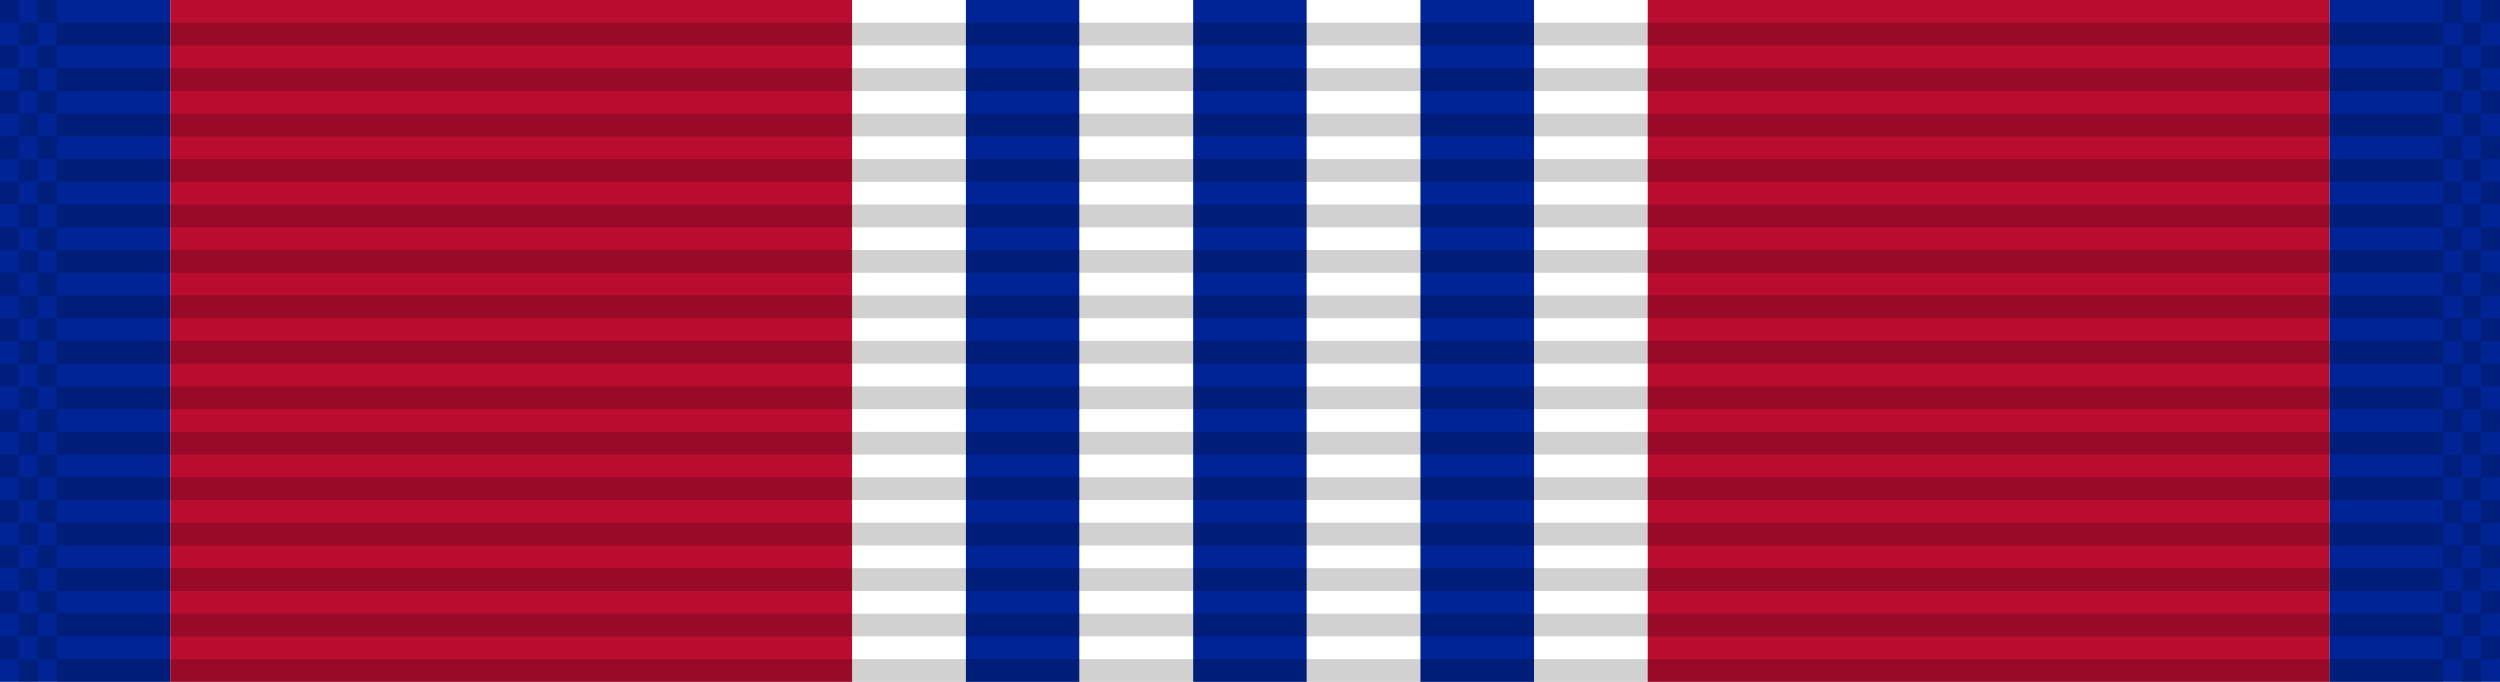
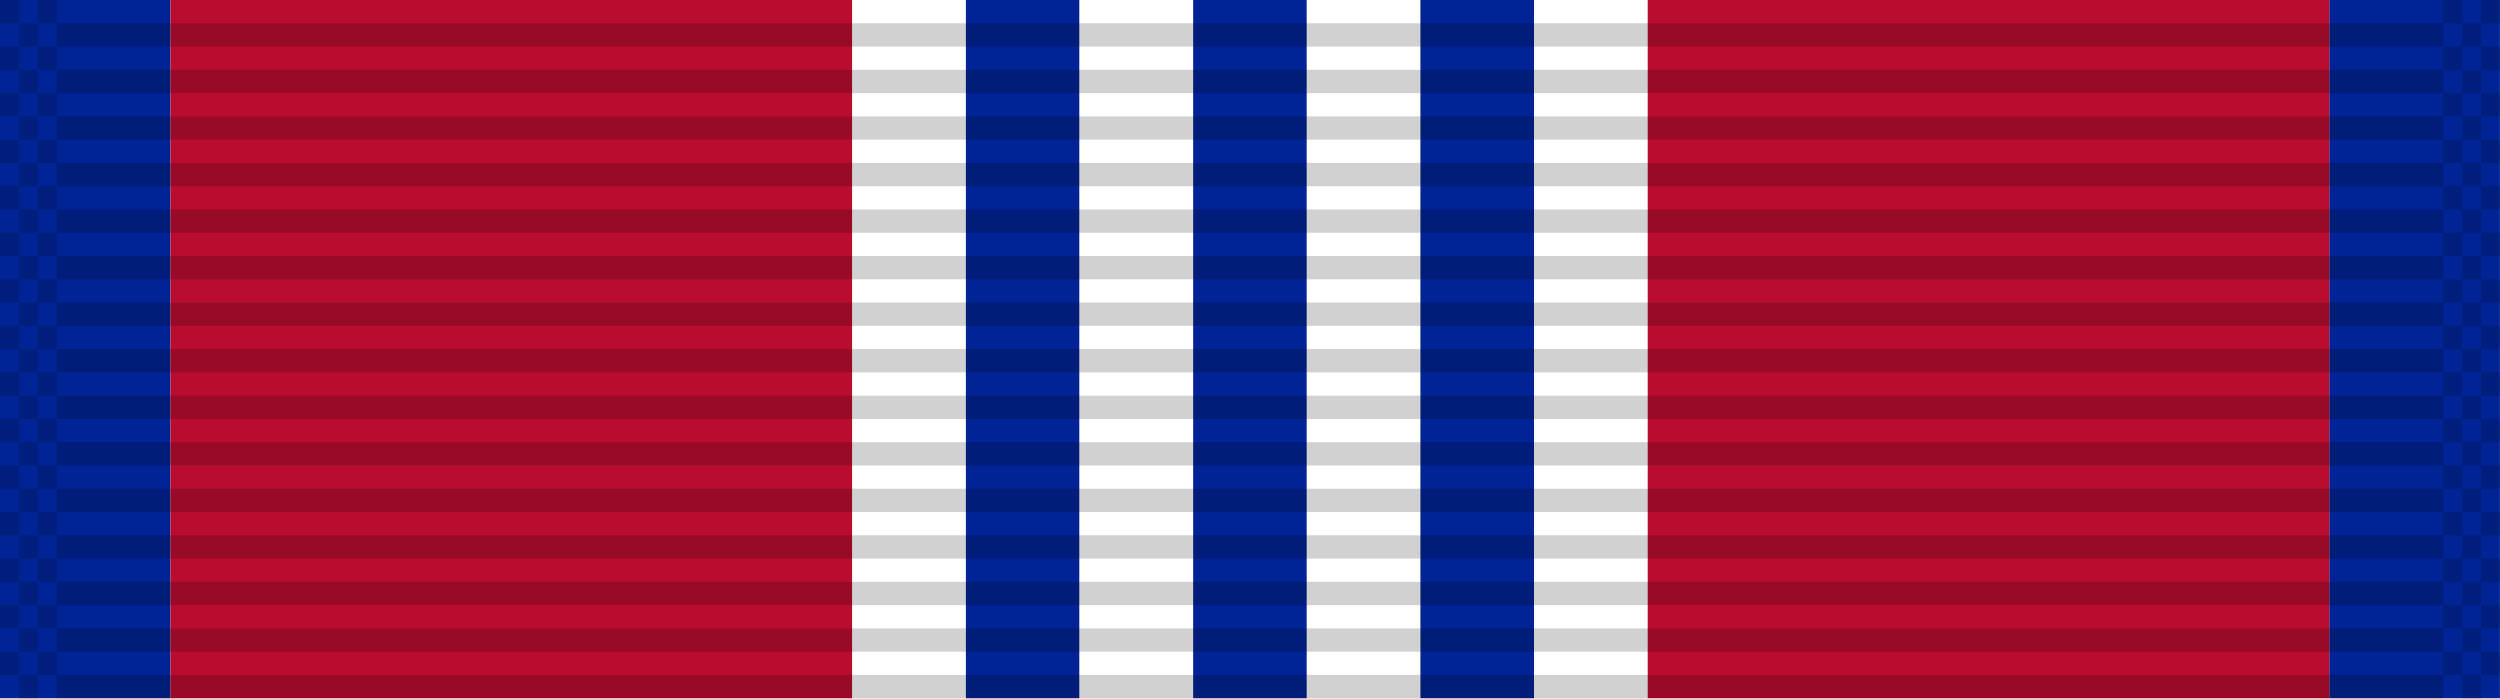
- <svg xmlns="http://www.w3.org/2000/svg" xmlns:xlink="http://www.w3.org/1999/xlink" width="34.925mm" height="9.525mm" viewBox="0 0 34.925 9.525" version="1.1" id="svg1179">
+ <svg xmlns="http://www.w3.org/2000/svg" xmlns:xlink="http://www.w3.org/1999/xlink" width="29.369mm" height="8.202mm" viewBox="0 0 29.369 8.202" version="1.1" id="svg1179">
  <defs id="defs1173" />
  <g id="layer1" transform="translate(178.2759,-482.831)">
-     <rect style="opacity:1;fill:#002395;fill-opacity:1;stroke:none;stroke-width:0.021;stroke-miterlimit:4;stroke-dasharray:none;stroke-dashoffset:0;stroke-opacity:1" id="rect3799" width="2.381" height="9.525" x="-178.276" y="482.831" />
-     <rect y="482.831" x="-175.895" height="9.525" width="9.525" id="rect3801" style="opacity:1;fill:#ba0c2f;fill-opacity:1;stroke:none;stroke-width:0.041;stroke-miterlimit:4;stroke-dasharray:none;stroke-dashoffset:0;stroke-opacity:1" />
-     <rect style="opacity:1;fill:#ffffff;fill-opacity:1;stroke:none;stroke-width:0.017;stroke-miterlimit:4;stroke-dasharray:none;stroke-dashoffset:0;stroke-opacity:1" id="rect3803" width="1.587" height="9.525" x="-166.37" y="482.831" />
-     <rect y="482.831" x="-164.782" height="9.525" width="1.587" id="rect3805" style="opacity:1;fill:#002395;fill-opacity:1;stroke:none;stroke-width:0.017;stroke-miterlimit:4;stroke-dasharray:none;stroke-dashoffset:0;stroke-opacity:1" />
-     <rect y="482.831" x="-163.195" height="9.525" width="1.587" id="rect3807" style="opacity:1;fill:#ffffff;fill-opacity:1;stroke:none;stroke-width:0.017;stroke-miterlimit:4;stroke-dasharray:none;stroke-dashoffset:0;stroke-opacity:1" />
-     <rect style="opacity:1;fill:#002395;fill-opacity:1;stroke:none;stroke-width:0.017;stroke-miterlimit:4;stroke-dasharray:none;stroke-dashoffset:0;stroke-opacity:1" id="rect3809" width="1.587" height="9.525" x="-161.607" y="482.831" />
-     <rect style="opacity:1;fill:#ffffff;fill-opacity:1;stroke:none;stroke-width:0.017;stroke-miterlimit:4;stroke-dasharray:none;stroke-dashoffset:0;stroke-opacity:1" id="rect3811" width="1.587" height="9.525" x="-160.02" y="482.831" />
-     <rect y="482.831" x="-158.432" height="9.525" width="1.587" id="rect3813" style="opacity:1;fill:#002395;fill-opacity:1;stroke:none;stroke-width:0.017;stroke-miterlimit:4;stroke-dasharray:none;stroke-dashoffset:0;stroke-opacity:1" />
-     <rect style="opacity:1;fill:#ffffff;fill-opacity:1;stroke:none;stroke-width:0.017;stroke-miterlimit:4;stroke-dasharray:none;stroke-dashoffset:0;stroke-opacity:1" id="rect3815" width="1.587" height="9.525" x="-156.845" y="482.831" />
-     <rect style="opacity:1;fill:#ba0c2f;fill-opacity:1;stroke:none;stroke-width:0.041;stroke-miterlimit:4;stroke-dasharray:none;stroke-dashoffset:0;stroke-opacity:1" id="rect3817" width="9.525" height="9.525" x="-155.257" y="482.831" />
-     <rect y="482.831" x="-145.732" height="9.525" width="2.381" id="rect3819" style="opacity:1;fill:#002395;fill-opacity:1;stroke:none;stroke-width:0.021;stroke-miterlimit:4;stroke-dasharray:none;stroke-dashoffset:0;stroke-opacity:1" />
-     <g id="g6508-12" transform="translate(-248.835,338.5421)">
-       <g id="g5723-38" transform="matrix(0.9545455,0,0,1,-1.205144,-26.73562)">
-         <rect style="fill:#000000;fill-opacity:0.18;stroke:none;stroke-width:0.856" width="34.925" height="0.318" x="76.013" y="171.342" id="use5371-58" />
-         <use id="use5680-15" transform="translate(0,0.635)" xlink:href="#use5371-58" y="0" x="0" width="100%" height="100%" />
-         <use id="use5682-38" transform="translate(0,1.27)" xlink:href="#use5371-58" y="0" x="0" width="100%" height="100%" />
-         <use id="use5684-91" transform="translate(0,1.905)" xlink:href="#use5371-58" y="0" x="0" width="100%" height="100%" />
-         <use id="use5686-45" transform="translate(0,2.54)" xlink:href="#use5371-58" y="0" x="0" width="100%" height="100%" />
-         <use id="use5688-69" transform="translate(0,3.175)" xlink:href="#use5371-58" y="0" x="0" width="100%" height="100%" />
-         <use id="use5690-28" transform="translate(0,3.81)" xlink:href="#use5371-58" y="0" x="0" width="100%" height="100%" />
-         <use id="use5692-691" transform="translate(0,4.445)" xlink:href="#use5371-58" y="0" x="0" width="100%" height="100%" />
-         <use id="use5694-72" transform="translate(0,5.08)" xlink:href="#use5371-58" y="0" x="0" width="100%" height="100%" />
-         <use id="use5696-67" transform="translate(0,5.715)" xlink:href="#use5371-58" y="0" x="0" width="100%" height="100%" />
-         <use id="use5698-33" transform="translate(0,6.35)" xlink:href="#use5371-58" y="0" x="0" width="100%" height="100%" />
-         <use id="use5700-855" transform="translate(0,6.985)" xlink:href="#use5371-58" y="0" x="0" width="100%" height="100%" />
-         <use id="use5702-68" transform="translate(0,7.62)" xlink:href="#use5371-58" y="0" x="0" width="100%" height="100%" />
-         <use id="use5704-236" transform="translate(0,8.255)" xlink:href="#use5371-58" y="0" x="0" width="100%" height="100%" />
-         <use id="use5706-61" transform="translate(0,8.89)" xlink:href="#use5371-58" y="0" x="0" width="100%" height="100%" />
+     <rect style="opacity:1;fill:#002395;fill-opacity:1;stroke:none;stroke-width:0.021;stroke-miterlimit:4;stroke-dasharray:none;stroke-dashoffset:0;stroke-opacity:1" id="rect3799" width="2.002" height="8.202" x="-178.276" y="482.831" />
+     <rect y="482.831" x="-176.273" height="8.202" width="8.01" id="rect3801" style="opacity:1;fill:#ba0c2f;fill-opacity:1;stroke:none;stroke-width:0.041;stroke-miterlimit:4;stroke-dasharray:none;stroke-dashoffset:0;stroke-opacity:1" />
+     <rect style="opacity:1;fill:#ffffff;fill-opacity:1;stroke:none;stroke-width:0.017;stroke-miterlimit:4;stroke-dasharray:none;stroke-dashoffset:0;stroke-opacity:1" id="rect3803" width="1.335" height="8.202" x="-168.264" y="482.831" />
+     <rect y="482.831" x="-166.929" height="8.202" width="1.335" id="rect3805" style="opacity:1;fill:#002395;fill-opacity:1;stroke:none;stroke-width:0.017;stroke-miterlimit:4;stroke-dasharray:none;stroke-dashoffset:0;stroke-opacity:1" />
+     <rect y="482.831" x="-165.594" height="8.202" width="1.335" id="rect3807" style="opacity:1;fill:#ffffff;fill-opacity:1;stroke:none;stroke-width:0.017;stroke-miterlimit:4;stroke-dasharray:none;stroke-dashoffset:0;stroke-opacity:1" />
+     <rect style="opacity:1;fill:#002395;fill-opacity:1;stroke:none;stroke-width:0.017;stroke-miterlimit:4;stroke-dasharray:none;stroke-dashoffset:0;stroke-opacity:1" id="rect3809" width="1.335" height="8.202" x="-164.259" y="482.831" />
+     <rect style="opacity:1;fill:#ffffff;fill-opacity:1;stroke:none;stroke-width:0.017;stroke-miterlimit:4;stroke-dasharray:none;stroke-dashoffset:0;stroke-opacity:1" id="rect3811" width="1.335" height="8.202" x="-162.924" y="482.831" />
+     <rect y="482.831" x="-161.589" height="8.202" width="1.335" id="rect3813" style="opacity:1;fill:#002395;fill-opacity:1;stroke:none;stroke-width:0.017;stroke-miterlimit:4;stroke-dasharray:none;stroke-dashoffset:0;stroke-opacity:1" />
+     <rect style="opacity:1;fill:#ffffff;fill-opacity:1;stroke:none;stroke-width:0.017;stroke-miterlimit:4;stroke-dasharray:none;stroke-dashoffset:0;stroke-opacity:1" id="rect3815" width="1.335" height="8.202" x="-160.254" y="482.831" />
+     <rect style="opacity:1;fill:#ba0c2f;fill-opacity:1;stroke:none;stroke-width:0.041;stroke-miterlimit:4;stroke-dasharray:none;stroke-dashoffset:0;stroke-opacity:1" id="rect3817" width="8.01" height="8.202" x="-158.919" y="482.831" />
+     <rect y="482.831" x="-150.91" height="8.202" width="2.002" id="rect3819" style="opacity:1;fill:#002395;fill-opacity:1;stroke:none;stroke-width:0.021;stroke-miterlimit:4;stroke-dasharray:none;stroke-dashoffset:0;stroke-opacity:1" />
+     <g id="g6508-12" transform="matrix(0.8409091,0,0,0.8611108,-237.6097,358.5823)" style="stroke-width:1.175">
+       <g id="g5723-38" transform="matrix(0.9545455,0,0,1,-1.205144,-26.73562)" style="stroke-width:1.175">
+         <rect style="fill:#000000;fill-opacity:0.18;stroke:none;stroke-width:1.006" width="34.925" height="0.318" x="76.013" y="171.342" id="use5371-58" />
+         <use id="use5680-15" transform="translate(0,0.635)" xlink:href="#use5371-58" y="0" x="0" width="100%" height="100%" style="stroke-width:1.175" />
+         <use id="use5682-38" transform="translate(0,1.27)" xlink:href="#use5371-58" y="0" x="0" width="100%" height="100%" style="stroke-width:1.175" />
+         <use id="use5684-91" transform="translate(0,1.905)" xlink:href="#use5371-58" y="0" x="0" width="100%" height="100%" style="stroke-width:1.175" />
+         <use id="use5686-45" transform="translate(0,2.54)" xlink:href="#use5371-58" y="0" x="0" width="100%" height="100%" style="stroke-width:1.175" />
+         <use id="use5688-69" transform="translate(0,3.175)" xlink:href="#use5371-58" y="0" x="0" width="100%" height="100%" style="stroke-width:1.175" />
+         <use id="use5690-28" transform="translate(0,3.81)" xlink:href="#use5371-58" y="0" x="0" width="100%" height="100%" style="stroke-width:1.175" />
+         <use id="use5692-691" transform="translate(0,4.445)" xlink:href="#use5371-58" y="0" x="0" width="100%" height="100%" style="stroke-width:1.175" />
+         <use id="use5694-72" transform="translate(0,5.08)" xlink:href="#use5371-58" y="0" x="0" width="100%" height="100%" style="stroke-width:1.175" />
+         <use id="use5696-67" transform="translate(0,5.715)" xlink:href="#use5371-58" y="0" x="0" width="100%" height="100%" style="stroke-width:1.175" />
+         <use id="use5698-33" transform="translate(0,6.35)" xlink:href="#use5371-58" y="0" x="0" width="100%" height="100%" style="stroke-width:1.175" />
+         <use id="use5700-855" transform="translate(0,6.985)" xlink:href="#use5371-58" y="0" x="0" width="100%" height="100%" style="stroke-width:1.175" />
+         <use id="use5702-68" transform="translate(0,7.62)" xlink:href="#use5371-58" y="0" x="0" width="100%" height="100%" style="stroke-width:1.175" />
+         <use id="use5704-236" transform="translate(0,8.255)" xlink:href="#use5371-58" y="0" x="0" width="100%" height="100%" style="stroke-width:1.175" />
+         <use id="use5706-61" transform="translate(0,8.89)" xlink:href="#use5371-58" y="0" x="0" width="100%" height="100%" style="stroke-width:1.175" />
      </g>
-       <g id="g6302-93" transform="translate(1.794093)">
-         <rect y="144.289" x="68.765" height="0.318" width="0.265" id="rect6165-856" style="opacity:1;fill:#001215;fill-opacity:0.196;stroke:none;stroke-width:0.025;stroke-miterlimit:4;stroke-dasharray:none;stroke-dashoffset:0;stroke-opacity:1" />
-         <use id="use6169-64" transform="translate(0,0.635)" xlink:href="#rect6165-856" y="0" x="0" width="100%" height="100%" />
-         <use id="use6171-840" transform="translate(0,1.27)" xlink:href="#rect6165-856" y="0" x="0" width="100%" height="100%" />
-         <use id="use6173-00" transform="translate(0,1.905)" xlink:href="#rect6165-856" y="0" x="0" width="100%" height="100%" />
-         <use id="use6175-04" transform="translate(0,2.54)" xlink:href="#rect6165-856" y="0" x="0" width="100%" height="100%" />
-         <use id="use6177-02" transform="translate(0,3.175)" xlink:href="#rect6165-856" y="0" x="0" width="100%" height="100%" />
-         <use id="use6179-332" transform="translate(0,3.81)" xlink:href="#rect6165-856" y="0" x="0" width="100%" height="100%" />
-         <use id="use6181-04" transform="translate(0,4.445)" xlink:href="#rect6165-856" y="0" x="0" width="100%" height="100%" />
-         <use id="use6183-69" transform="translate(0,5.08)" xlink:href="#rect6165-856" y="0" x="0" width="100%" height="100%" />
-         <use id="use6185-39" transform="translate(0,5.715)" xlink:href="#rect6165-856" y="0" x="0" width="100%" height="100%" />
-         <use id="use6187-255" transform="translate(0,6.35)" xlink:href="#rect6165-856" y="0" x="0" width="100%" height="100%" />
-         <use id="use6189-99" transform="translate(0,6.985)" xlink:href="#rect6165-856" y="0" x="0" width="100%" height="100%" />
-         <use id="use6191-126" transform="translate(0,7.62)" xlink:href="#rect6165-856" y="0" x="0" width="100%" height="100%" />
-         <use id="use6193-408" transform="translate(0,8.255)" xlink:href="#rect6165-856" y="0" x="0" width="100%" height="100%" />
-         <use id="use6195-72" transform="translate(0,8.89)" xlink:href="#rect6165-856" y="0" x="0" width="100%" height="100%" />
-         <use id="use6197-45" transform="translate(0.2645833,0.3175)" xlink:href="#rect6165-856" y="0" x="0" width="100%" height="100%" />
-         <use id="use6199-663" transform="translate(0.2645833,0.9525)" xlink:href="#rect6165-856" y="0" x="0" width="100%" height="100%" />
-         <use id="use6201-107" transform="translate(0.2645833,1.5875)" xlink:href="#rect6165-856" y="0" x="0" width="100%" height="100%" />
-         <use id="use6203-81" transform="translate(0.2645833,2.2225)" xlink:href="#rect6165-856" y="0" x="0" width="100%" height="100%" />
-         <use id="use6205-55" transform="translate(0.2645833,2.8575)" xlink:href="#rect6165-856" y="0" x="0" width="100%" height="100%" />
-         <use id="use6207-08" transform="translate(0.2645833,3.4925)" xlink:href="#rect6165-856" y="0" x="0" width="100%" height="100%" />
-         <use id="use6209-52" transform="translate(0.2645833,4.1275)" xlink:href="#rect6165-856" y="0" x="0" width="100%" height="100%" />
-         <use id="use6211-97" transform="translate(0.2645833,4.7625)" xlink:href="#rect6165-856" y="0" x="0" width="100%" height="100%" />
-         <use id="use6213-863" transform="translate(0.2645833,5.3975)" xlink:href="#rect6165-856" y="0" x="0" width="100%" height="100%" />
-         <use id="use6215-13" transform="translate(0.2645833,6.0325)" xlink:href="#rect6165-856" y="0" x="0" width="100%" height="100%" />
-         <use id="use6217-92" transform="translate(0.2645833,6.6675)" xlink:href="#rect6165-856" y="0" x="0" width="100%" height="100%" />
-         <use id="use6219-073" transform="translate(0.2645833,7.3025)" xlink:href="#rect6165-856" y="0" x="0" width="100%" height="100%" />
-         <use id="use6221-82" transform="translate(0.2645833,7.9375)" xlink:href="#rect6165-856" y="0" x="0" width="100%" height="100%" />
-         <use id="use6223-232" transform="translate(0.2645833,8.5725)" xlink:href="#rect6165-856" y="0" x="0" width="100%" height="100%" />
-         <use id="use6225-94" transform="translate(0.2645833,9.2075)" xlink:href="#rect6165-856" y="0" x="0" width="100%" height="100%" />
-         <use height="100%" width="100%" id="use6227-30" transform="translate(0.5291672)" xlink:href="#rect6165-856" y="0" x="0" />
-         <use height="100%" width="100%" id="use6229-36" transform="translate(0.5291672,0.6349999)" xlink:href="#rect6165-856" y="0" x="0" />
-         <use height="100%" width="100%" id="use6231-542" transform="translate(0.5291672,1.27)" xlink:href="#rect6165-856" y="0" x="0" />
-         <use height="100%" width="100%" id="use6233-83" transform="translate(0.5291672,1.905)" xlink:href="#rect6165-856" y="0" x="0" />
-         <use height="100%" width="100%" id="use6235-15" transform="translate(0.5291672,2.54)" xlink:href="#rect6165-856" y="0" x="0" />
-         <use height="100%" width="100%" id="use6237-026" transform="translate(0.5291672,3.175)" xlink:href="#rect6165-856" y="0" x="0" />
-         <use height="100%" width="100%" id="use6239-941" transform="translate(0.5291672,3.81)" xlink:href="#rect6165-856" y="0" x="0" />
-         <use height="100%" width="100%" id="use6241-98" transform="translate(0.5291672,4.445)" xlink:href="#rect6165-856" y="0" x="0" />
-         <use height="100%" width="100%" id="use6243-51" transform="translate(0.5291672,5.08)" xlink:href="#rect6165-856" y="0" x="0" />
-         <use height="100%" width="100%" id="use6245-77" transform="translate(0.5291672,5.715)" xlink:href="#rect6165-856" y="0" x="0" />
-         <use height="100%" width="100%" id="use6247-88" transform="translate(0.5291672,6.35)" xlink:href="#rect6165-856" y="0" x="0" />
-         <use height="100%" width="100%" id="use6249-088" transform="translate(0.5291672,6.985)" xlink:href="#rect6165-856" y="0" x="0" />
-         <use height="100%" width="100%" id="use6251-71" transform="translate(0.5291672,7.62)" xlink:href="#rect6165-856" y="0" x="0" />
-         <use height="100%" width="100%" id="use6253-622" transform="translate(0.5291672,8.255)" xlink:href="#rect6165-856" y="0" x="0" />
-         <use height="100%" width="100%" id="use6255-106" transform="translate(0.5291672,8.89)" xlink:href="#rect6165-856" y="0" x="0" />
+       <g id="g6302-93" transform="translate(1.794093)" style="stroke-width:1.175">
+         <rect y="144.289" x="68.765" height="0.318" width="0.265" id="rect6165-856" style="opacity:1;fill:#001215;fill-opacity:0.196;stroke:none;stroke-width:0.03;stroke-miterlimit:4;stroke-dasharray:none;stroke-dashoffset:0;stroke-opacity:1" />
+         <use id="use6169-64" transform="translate(0,0.635)" xlink:href="#rect6165-856" y="0" x="0" width="100%" height="100%" style="stroke-width:1.175" />
+         <use id="use6171-840" transform="translate(0,1.27)" xlink:href="#rect6165-856" y="0" x="0" width="100%" height="100%" style="stroke-width:1.175" />
+         <use id="use6173-00" transform="translate(0,1.905)" xlink:href="#rect6165-856" y="0" x="0" width="100%" height="100%" style="stroke-width:1.175" />
+         <use id="use6175-04" transform="translate(0,2.54)" xlink:href="#rect6165-856" y="0" x="0" width="100%" height="100%" style="stroke-width:1.175" />
+         <use id="use6177-02" transform="translate(0,3.175)" xlink:href="#rect6165-856" y="0" x="0" width="100%" height="100%" style="stroke-width:1.175" />
+         <use id="use6179-332" transform="translate(0,3.81)" xlink:href="#rect6165-856" y="0" x="0" width="100%" height="100%" style="stroke-width:1.175" />
+         <use id="use6181-04" transform="translate(0,4.445)" xlink:href="#rect6165-856" y="0" x="0" width="100%" height="100%" style="stroke-width:1.175" />
+         <use id="use6183-69" transform="translate(0,5.08)" xlink:href="#rect6165-856" y="0" x="0" width="100%" height="100%" style="stroke-width:1.175" />
+         <use id="use6185-39" transform="translate(0,5.715)" xlink:href="#rect6165-856" y="0" x="0" width="100%" height="100%" style="stroke-width:1.175" />
+         <use id="use6187-255" transform="translate(0,6.35)" xlink:href="#rect6165-856" y="0" x="0" width="100%" height="100%" style="stroke-width:1.175" />
+         <use id="use6189-99" transform="translate(0,6.985)" xlink:href="#rect6165-856" y="0" x="0" width="100%" height="100%" style="stroke-width:1.175" />
+         <use id="use6191-126" transform="translate(0,7.62)" xlink:href="#rect6165-856" y="0" x="0" width="100%" height="100%" style="stroke-width:1.175" />
+         <use id="use6193-408" transform="translate(0,8.255)" xlink:href="#rect6165-856" y="0" x="0" width="100%" height="100%" style="stroke-width:1.175" />
+         <use id="use6195-72" transform="translate(0,8.89)" xlink:href="#rect6165-856" y="0" x="0" width="100%" height="100%" style="stroke-width:1.175" />
+         <use id="use6197-45" transform="translate(0.2645833,0.3175)" xlink:href="#rect6165-856" y="0" x="0" width="100%" height="100%" style="stroke-width:1.175" />
+         <use id="use6199-663" transform="translate(0.2645833,0.9525)" xlink:href="#rect6165-856" y="0" x="0" width="100%" height="100%" style="stroke-width:1.175" />
+         <use id="use6201-107" transform="translate(0.2645833,1.5875)" xlink:href="#rect6165-856" y="0" x="0" width="100%" height="100%" style="stroke-width:1.175" />
+         <use id="use6203-81" transform="translate(0.2645833,2.2225)" xlink:href="#rect6165-856" y="0" x="0" width="100%" height="100%" style="stroke-width:1.175" />
+         <use id="use6205-55" transform="translate(0.2645833,2.8575)" xlink:href="#rect6165-856" y="0" x="0" width="100%" height="100%" style="stroke-width:1.175" />
+         <use id="use6207-08" transform="translate(0.2645833,3.4925)" xlink:href="#rect6165-856" y="0" x="0" width="100%" height="100%" style="stroke-width:1.175" />
+         <use id="use6209-52" transform="translate(0.2645833,4.1275)" xlink:href="#rect6165-856" y="0" x="0" width="100%" height="100%" style="stroke-width:1.175" />
+         <use id="use6211-97" transform="translate(0.2645833,4.7625)" xlink:href="#rect6165-856" y="0" x="0" width="100%" height="100%" style="stroke-width:1.175" />
+         <use id="use6213-863" transform="translate(0.2645833,5.3975)" xlink:href="#rect6165-856" y="0" x="0" width="100%" height="100%" style="stroke-width:1.175" />
+         <use id="use6215-13" transform="translate(0.2645833,6.0325)" xlink:href="#rect6165-856" y="0" x="0" width="100%" height="100%" style="stroke-width:1.175" />
+         <use id="use6217-92" transform="translate(0.2645833,6.6675)" xlink:href="#rect6165-856" y="0" x="0" width="100%" height="100%" style="stroke-width:1.175" />
+         <use id="use6219-073" transform="translate(0.2645833,7.3025)" xlink:href="#rect6165-856" y="0" x="0" width="100%" height="100%" style="stroke-width:1.175" />
+         <use id="use6221-82" transform="translate(0.2645833,7.9375)" xlink:href="#rect6165-856" y="0" x="0" width="100%" height="100%" style="stroke-width:1.175" />
+         <use id="use6223-232" transform="translate(0.2645833,8.5725)" xlink:href="#rect6165-856" y="0" x="0" width="100%" height="100%" style="stroke-width:1.175" />
+         <use id="use6225-94" transform="translate(0.2645833,9.2075)" xlink:href="#rect6165-856" y="0" x="0" width="100%" height="100%" style="stroke-width:1.175" />
+         <use height="100%" width="100%" id="use6227-30" transform="translate(0.5291672)" xlink:href="#rect6165-856" y="0" x="0" style="stroke-width:1.175" />
+         <use height="100%" width="100%" id="use6229-36" transform="translate(0.5291672,0.6349999)" xlink:href="#rect6165-856" y="0" x="0" style="stroke-width:1.175" />
+         <use height="100%" width="100%" id="use6231-542" transform="translate(0.5291672,1.27)" xlink:href="#rect6165-856" y="0" x="0" style="stroke-width:1.175" />
+         <use height="100%" width="100%" id="use6233-83" transform="translate(0.5291672,1.905)" xlink:href="#rect6165-856" y="0" x="0" style="stroke-width:1.175" />
+         <use height="100%" width="100%" id="use6235-15" transform="translate(0.5291672,2.54)" xlink:href="#rect6165-856" y="0" x="0" style="stroke-width:1.175" />
+         <use height="100%" width="100%" id="use6237-026" transform="translate(0.5291672,3.175)" xlink:href="#rect6165-856" y="0" x="0" style="stroke-width:1.175" />
+         <use height="100%" width="100%" id="use6239-941" transform="translate(0.5291672,3.81)" xlink:href="#rect6165-856" y="0" x="0" style="stroke-width:1.175" />
+         <use height="100%" width="100%" id="use6241-98" transform="translate(0.5291672,4.445)" xlink:href="#rect6165-856" y="0" x="0" style="stroke-width:1.175" />
+         <use height="100%" width="100%" id="use6243-51" transform="translate(0.5291672,5.08)" xlink:href="#rect6165-856" y="0" x="0" style="stroke-width:1.175" />
+         <use height="100%" width="100%" id="use6245-77" transform="translate(0.5291672,5.715)" xlink:href="#rect6165-856" y="0" x="0" style="stroke-width:1.175" />
+         <use height="100%" width="100%" id="use6247-88" transform="translate(0.5291672,6.35)" xlink:href="#rect6165-856" y="0" x="0" style="stroke-width:1.175" />
+         <use height="100%" width="100%" id="use6249-088" transform="translate(0.5291672,6.985)" xlink:href="#rect6165-856" y="0" x="0" style="stroke-width:1.175" />
+         <use height="100%" width="100%" id="use6251-71" transform="translate(0.5291672,7.62)" xlink:href="#rect6165-856" y="0" x="0" style="stroke-width:1.175" />
+         <use height="100%" width="100%" id="use6253-622" transform="translate(0.5291672,8.255)" xlink:href="#rect6165-856" y="0" x="0" style="stroke-width:1.175" />
+         <use height="100%" width="100%" id="use6255-106" transform="translate(0.5291672,8.89)" xlink:href="#rect6165-856" y="0" x="0" style="stroke-width:1.175" />
      </g>
-       <g transform="translate(35.92534)" id="g6394-205">
-         <rect style="opacity:1;fill:#001215;fill-opacity:0.196;stroke:none;stroke-width:0.025;stroke-miterlimit:4;stroke-dasharray:none;stroke-dashoffset:0;stroke-opacity:1" id="rect6304-31" width="0.265" height="0.318" x="68.765" y="144.289" />
-         <use height="100%" width="100%" x="0" y="0" xlink:href="#rect6165-856" transform="translate(0,0.635)" id="use6306-84" />
-         <use height="100%" width="100%" x="0" y="0" xlink:href="#rect6165-856" transform="translate(0,1.27)" id="use6308-36" />
-         <use height="100%" width="100%" x="0" y="0" xlink:href="#rect6165-856" transform="translate(0,1.905)" id="use6310-41" />
-         <use height="100%" width="100%" x="0" y="0" xlink:href="#rect6165-856" transform="translate(0,2.54)" id="use6312-11" />
-         <use height="100%" width="100%" x="0" y="0" xlink:href="#rect6165-856" transform="translate(0,3.175)" id="use6314-40" />
-         <use height="100%" width="100%" x="0" y="0" xlink:href="#rect6165-856" transform="translate(0,3.81)" id="use6316-18" />
-         <use height="100%" width="100%" x="0" y="0" xlink:href="#rect6165-856" transform="translate(0,4.445)" id="use6318-65" />
-         <use height="100%" width="100%" x="0" y="0" xlink:href="#rect6165-856" transform="translate(0,5.08)" id="use6320-86" />
-         <use height="100%" width="100%" x="0" y="0" xlink:href="#rect6165-856" transform="translate(0,5.715)" id="use6322-82" />
-         <use height="100%" width="100%" x="0" y="0" xlink:href="#rect6165-856" transform="translate(0,6.35)" id="use6324-04" />
-         <use height="100%" width="100%" x="0" y="0" xlink:href="#rect6165-856" transform="translate(0,6.985)" id="use6326-884" />
-         <use height="100%" width="100%" x="0" y="0" xlink:href="#rect6165-856" transform="translate(0,7.62)" id="use6328-62" />
-         <use height="100%" width="100%" x="0" y="0" xlink:href="#rect6165-856" transform="translate(0,8.255)" id="use6330-68" />
-         <use height="100%" width="100%" x="0" y="0" xlink:href="#rect6165-856" transform="translate(0,8.89)" id="use6332-350" />
-         <use height="100%" width="100%" x="0" y="0" xlink:href="#rect6165-856" transform="translate(0.2645833,0.3175)" id="use6334-81" />
-         <use height="100%" width="100%" x="0" y="0" xlink:href="#rect6165-856" transform="translate(0.2645833,0.9525)" id="use6336-55" />
-         <use height="100%" width="100%" x="0" y="0" xlink:href="#rect6165-856" transform="translate(0.2645833,1.5875)" id="use6338-783" />
-         <use height="100%" width="100%" x="0" y="0" xlink:href="#rect6165-856" transform="translate(0.2645833,2.2225)" id="use6340-969" />
-         <use height="100%" width="100%" x="0" y="0" xlink:href="#rect6165-856" transform="translate(0.2645833,2.8575)" id="use6342-031" />
-         <use height="100%" width="100%" x="0" y="0" xlink:href="#rect6165-856" transform="translate(0.2645833,3.4925)" id="use6344-62" />
-         <use height="100%" width="100%" x="0" y="0" xlink:href="#rect6165-856" transform="translate(0.2645833,4.1275)" id="use6346-49" />
-         <use height="100%" width="100%" x="0" y="0" xlink:href="#rect6165-856" transform="translate(0.2645833,4.7625)" id="use6348-46" />
-         <use height="100%" width="100%" x="0" y="0" xlink:href="#rect6165-856" transform="translate(0.2645833,5.3975)" id="use6350-97" />
-         <use height="100%" width="100%" x="0" y="0" xlink:href="#rect6165-856" transform="translate(0.2645833,6.0325)" id="use6352-71" />
-         <use height="100%" width="100%" x="0" y="0" xlink:href="#rect6165-856" transform="translate(0.2645833,6.6675)" id="use6354-93" />
-         <use height="100%" width="100%" x="0" y="0" xlink:href="#rect6165-856" transform="translate(0.2645833,7.3025)" id="use6356-89" />
-         <use height="100%" width="100%" x="0" y="0" xlink:href="#rect6165-856" transform="translate(0.2645833,7.9375)" id="use6358-58" />
-         <use height="100%" width="100%" x="0" y="0" xlink:href="#rect6165-856" transform="translate(0.2645833,8.5725)" id="use6360-93" />
-         <use height="100%" width="100%" x="0" y="0" xlink:href="#rect6165-856" transform="translate(0.2645833,9.2075)" id="use6362-27" />
-         <use x="0" y="0" xlink:href="#rect6165-856" transform="translate(0.5291672)" id="use6364-28" width="100%" height="100%" />
-         <use x="0" y="0" xlink:href="#rect6165-856" transform="translate(0.5291672,0.6349999)" id="use6366-50" width="100%" height="100%" />
-         <use x="0" y="0" xlink:href="#rect6165-856" transform="translate(0.5291672,1.27)" id="use6368-15" width="100%" height="100%" />
-         <use x="0" y="0" xlink:href="#rect6165-856" transform="translate(0.5291672,1.905)" id="use6370-86" width="100%" height="100%" />
-         <use x="0" y="0" xlink:href="#rect6165-856" transform="translate(0.5291672,2.54)" id="use6372-1" width="100%" height="100%" />
-         <use x="0" y="0" xlink:href="#rect6165-856" transform="translate(0.5291672,3.175)" id="use6374-55" width="100%" height="100%" />
-         <use x="0" y="0" xlink:href="#rect6165-856" transform="translate(0.5291672,3.81)" id="use6376-0" width="100%" height="100%" />
-         <use x="0" y="0" xlink:href="#rect6165-856" transform="translate(0.5291672,4.445)" id="use6378-68" width="100%" height="100%" />
-         <use x="0" y="0" xlink:href="#rect6165-856" transform="translate(0.5291672,5.08)" id="use6380-85" width="100%" height="100%" />
-         <use x="0" y="0" xlink:href="#rect6165-856" transform="translate(0.5291672,5.715)" id="use6382-70" width="100%" height="100%" />
-         <use x="0" y="0" xlink:href="#rect6165-856" transform="translate(0.5291672,6.35)" id="use6384-380" width="100%" height="100%" />
-         <use x="0" y="0" xlink:href="#rect6165-856" transform="translate(0.5291672,6.985)" id="use6386-27" width="100%" height="100%" />
-         <use x="0" y="0" xlink:href="#rect6165-856" transform="translate(0.5291672,7.62)" id="use6388-89" width="100%" height="100%" />
-         <use x="0" y="0" xlink:href="#rect6165-856" transform="translate(0.5291672,8.255)" id="use6390-67" width="100%" height="100%" />
-         <use x="0" y="0" xlink:href="#rect6165-856" transform="translate(0.5291672,8.89)" id="use6392-56" width="100%" height="100%" />
+       <g transform="translate(35.92534)" id="g6394-205" style="stroke-width:1.175">
+         <rect style="opacity:1;fill:#001215;fill-opacity:0.196;stroke:none;stroke-width:0.03;stroke-miterlimit:4;stroke-dasharray:none;stroke-dashoffset:0;stroke-opacity:1" id="rect6304-31" width="0.265" height="0.318" x="68.765" y="144.289" />
+         <use height="100%" width="100%" x="0" y="0" xlink:href="#rect6165-856" transform="translate(0,0.635)" id="use6306-84" style="stroke-width:1.175" />
+         <use height="100%" width="100%" x="0" y="0" xlink:href="#rect6165-856" transform="translate(0,1.27)" id="use6308-36" style="stroke-width:1.175" />
+         <use height="100%" width="100%" x="0" y="0" xlink:href="#rect6165-856" transform="translate(0,1.905)" id="use6310-41" style="stroke-width:1.175" />
+         <use height="100%" width="100%" x="0" y="0" xlink:href="#rect6165-856" transform="translate(0,2.54)" id="use6312-11" style="stroke-width:1.175" />
+         <use height="100%" width="100%" x="0" y="0" xlink:href="#rect6165-856" transform="translate(0,3.175)" id="use6314-40" style="stroke-width:1.175" />
+         <use height="100%" width="100%" x="0" y="0" xlink:href="#rect6165-856" transform="translate(0,3.81)" id="use6316-18" style="stroke-width:1.175" />
+         <use height="100%" width="100%" x="0" y="0" xlink:href="#rect6165-856" transform="translate(0,4.445)" id="use6318-65" style="stroke-width:1.175" />
+         <use height="100%" width="100%" x="0" y="0" xlink:href="#rect6165-856" transform="translate(0,5.08)" id="use6320-86" style="stroke-width:1.175" />
+         <use height="100%" width="100%" x="0" y="0" xlink:href="#rect6165-856" transform="translate(0,5.715)" id="use6322-82" style="stroke-width:1.175" />
+         <use height="100%" width="100%" x="0" y="0" xlink:href="#rect6165-856" transform="translate(0,6.35)" id="use6324-04" style="stroke-width:1.175" />
+         <use height="100%" width="100%" x="0" y="0" xlink:href="#rect6165-856" transform="translate(0,6.985)" id="use6326-884" style="stroke-width:1.175" />
+         <use height="100%" width="100%" x="0" y="0" xlink:href="#rect6165-856" transform="translate(0,7.62)" id="use6328-62" style="stroke-width:1.175" />
+         <use height="100%" width="100%" x="0" y="0" xlink:href="#rect6165-856" transform="translate(0,8.255)" id="use6330-68" style="stroke-width:1.175" />
+         <use height="100%" width="100%" x="0" y="0" xlink:href="#rect6165-856" transform="translate(0,8.89)" id="use6332-350" style="stroke-width:1.175" />
+         <use height="100%" width="100%" x="0" y="0" xlink:href="#rect6165-856" transform="translate(0.2645833,0.3175)" id="use6334-81" style="stroke-width:1.175" />
+         <use height="100%" width="100%" x="0" y="0" xlink:href="#rect6165-856" transform="translate(0.2645833,0.9525)" id="use6336-55" style="stroke-width:1.175" />
+         <use height="100%" width="100%" x="0" y="0" xlink:href="#rect6165-856" transform="translate(0.2645833,1.5875)" id="use6338-783" style="stroke-width:1.175" />
+         <use height="100%" width="100%" x="0" y="0" xlink:href="#rect6165-856" transform="translate(0.2645833,2.2225)" id="use6340-969" style="stroke-width:1.175" />
+         <use height="100%" width="100%" x="0" y="0" xlink:href="#rect6165-856" transform="translate(0.2645833,2.8575)" id="use6342-031" style="stroke-width:1.175" />
+         <use height="100%" width="100%" x="0" y="0" xlink:href="#rect6165-856" transform="translate(0.2645833,3.4925)" id="use6344-62" style="stroke-width:1.175" />
+         <use height="100%" width="100%" x="0" y="0" xlink:href="#rect6165-856" transform="translate(0.2645833,4.1275)" id="use6346-49" style="stroke-width:1.175" />
+         <use height="100%" width="100%" x="0" y="0" xlink:href="#rect6165-856" transform="translate(0.2645833,4.7625)" id="use6348-46" style="stroke-width:1.175" />
+         <use height="100%" width="100%" x="0" y="0" xlink:href="#rect6165-856" transform="translate(0.2645833,5.3975)" id="use6350-97" style="stroke-width:1.175" />
+         <use height="100%" width="100%" x="0" y="0" xlink:href="#rect6165-856" transform="translate(0.2645833,6.0325)" id="use6352-71" style="stroke-width:1.175" />
+         <use height="100%" width="100%" x="0" y="0" xlink:href="#rect6165-856" transform="translate(0.2645833,6.6675)" id="use6354-93" style="stroke-width:1.175" />
+         <use height="100%" width="100%" x="0" y="0" xlink:href="#rect6165-856" transform="translate(0.2645833,7.3025)" id="use6356-89" style="stroke-width:1.175" />
+         <use height="100%" width="100%" x="0" y="0" xlink:href="#rect6165-856" transform="translate(0.2645833,7.9375)" id="use6358-58" style="stroke-width:1.175" />
+         <use height="100%" width="100%" x="0" y="0" xlink:href="#rect6165-856" transform="translate(0.2645833,8.5725)" id="use6360-93" style="stroke-width:1.175" />
+         <use height="100%" width="100%" x="0" y="0" xlink:href="#rect6165-856" transform="translate(0.2645833,9.2075)" id="use6362-27" style="stroke-width:1.175" />
+         <use x="0" y="0" xlink:href="#rect6165-856" transform="translate(0.5291672)" id="use6364-28" width="100%" height="100%" style="stroke-width:1.175" />
+         <use x="0" y="0" xlink:href="#rect6165-856" transform="translate(0.5291672,0.6349999)" id="use6366-50" width="100%" height="100%" style="stroke-width:1.175" />
+         <use x="0" y="0" xlink:href="#rect6165-856" transform="translate(0.5291672,1.27)" id="use6368-15" width="100%" height="100%" style="stroke-width:1.175" />
+         <use x="0" y="0" xlink:href="#rect6165-856" transform="translate(0.5291672,1.905)" id="use6370-86" width="100%" height="100%" style="stroke-width:1.175" />
+         <use x="0" y="0" xlink:href="#rect6165-856" transform="translate(0.5291672,2.54)" id="use6372-1" width="100%" height="100%" style="stroke-width:1.175" />
+         <use x="0" y="0" xlink:href="#rect6165-856" transform="translate(0.5291672,3.175)" id="use6374-55" width="100%" height="100%" style="stroke-width:1.175" />
+         <use x="0" y="0" xlink:href="#rect6165-856" transform="translate(0.5291672,3.81)" id="use6376-0" width="100%" height="100%" style="stroke-width:1.175" />
+         <use x="0" y="0" xlink:href="#rect6165-856" transform="translate(0.5291672,4.445)" id="use6378-68" width="100%" height="100%" style="stroke-width:1.175" />
+         <use x="0" y="0" xlink:href="#rect6165-856" transform="translate(0.5291672,5.08)" id="use6380-85" width="100%" height="100%" style="stroke-width:1.175" />
+         <use x="0" y="0" xlink:href="#rect6165-856" transform="translate(0.5291672,5.715)" id="use6382-70" width="100%" height="100%" style="stroke-width:1.175" />
+         <use x="0" y="0" xlink:href="#rect6165-856" transform="translate(0.5291672,6.35)" id="use6384-380" width="100%" height="100%" style="stroke-width:1.175" />
+         <use x="0" y="0" xlink:href="#rect6165-856" transform="translate(0.5291672,6.985)" id="use6386-27" width="100%" height="100%" style="stroke-width:1.175" />
+         <use x="0" y="0" xlink:href="#rect6165-856" transform="translate(0.5291672,7.62)" id="use6388-89" width="100%" height="100%" style="stroke-width:1.175" />
+         <use x="0" y="0" xlink:href="#rect6165-856" transform="translate(0.5291672,8.255)" id="use6390-67" width="100%" height="100%" style="stroke-width:1.175" />
+         <use x="0" y="0" xlink:href="#rect6165-856" transform="translate(0.5291672,8.89)" id="use6392-56" width="100%" height="100%" style="stroke-width:1.175" />
      </g>
    </g>
  </g>
</svg>
